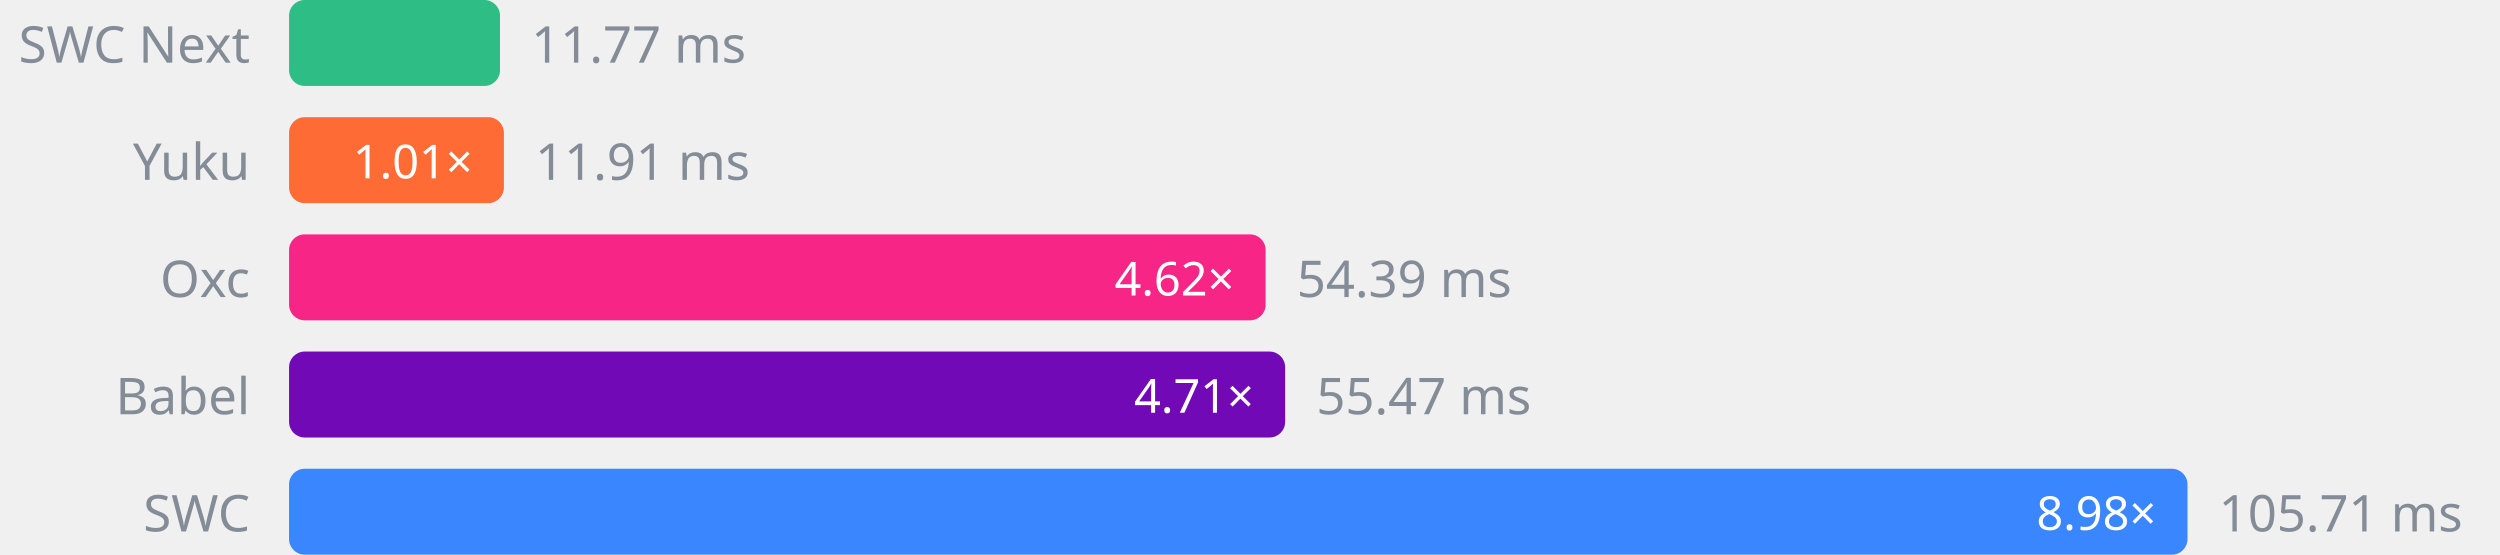
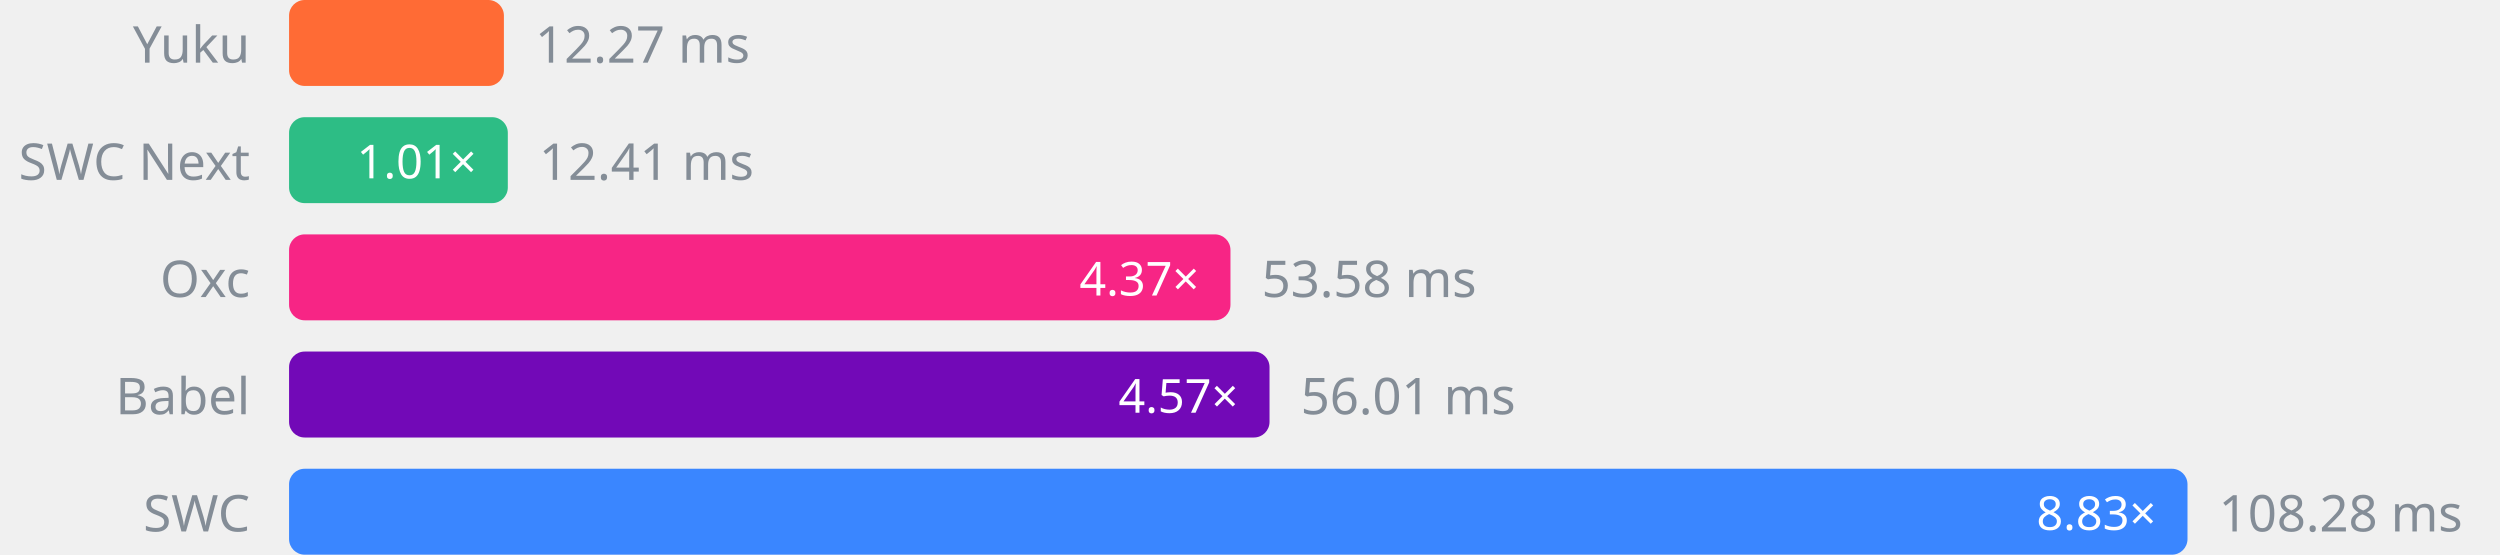
<svg xmlns="http://www.w3.org/2000/svg" width="640" height="142" viewBox="0 0 640 142">
  <style>
    text { font: 13px -apple-system, BlinkMacSystemFont, "Segoe UI", "Noto Sans", Helvetica, Arial, sans-serif; fill: #848d97; dominant-baseline: central; font-variant-numeric: tabular-nums }
    .ratio { font-size: 12px; fill: #fff }
  </style>
-   <text x="64" y="11" text-anchor="end">SWC Next</text>
-   <rect x="74" y="0" width="54" height="22" rx="4" fill="#2DBD85" />
-   <text x="136" y="11">11.77 ms</text>
-   <text x="64" y="41" text-anchor="end">Yuku</text>
-   <rect x="74" y="30" width="55" height="22" rx="4" fill="#FF6B35" />
-   <text x="137" y="41">11.91 ms</text>
-   <text class="ratio" x="121" y="41" text-anchor="end">1.01×</text>
+   <text x="64" y="11" text-anchor="end">Yuku</text>
+   <rect x="74" y="0" width="55" height="22" rx="4" fill="#FF6B35" />
+   <text x="137" y="11">12.27 ms</text>
+   <text x="64" y="41" text-anchor="end">SWC Next</text>
+   <rect x="74" y="30" width="56" height="22" rx="4" fill="#2DBD85" />
+   <text x="138" y="41">12.41 ms</text>
+   <text class="ratio" x="122" y="41" text-anchor="end">1.01×</text>
  <text x="64" y="71" text-anchor="end">Oxc</text>
-   <rect x="74" y="60" width="250" height="22" rx="4" fill="#F72585" />
-   <text x="332" y="71">54.39 ms</text>
-   <text class="ratio" x="316" y="71" text-anchor="end">4.62×</text>
+   <rect x="74" y="60" width="241" height="22" rx="4" fill="#F72585" />
+   <text x="323" y="71">53.58 ms</text>
+   <text class="ratio" x="307" y="71" text-anchor="end">4.37×</text>
  <text x="64" y="101" text-anchor="end">Babel</text>
-   <rect x="74" y="90" width="255" height="22" rx="4" fill="#7209B7" />
-   <text x="337" y="101">55.47 ms</text>
-   <text class="ratio" x="321" y="101" text-anchor="end">4.71×</text>
+   <rect x="74" y="90" width="251" height="22" rx="4" fill="#7209B7" />
+   <text x="333" y="101">56.01 ms</text>
+   <text class="ratio" x="317" y="101" text-anchor="end">4.57×</text>
  <text x="64" y="131" text-anchor="end">SWC</text>
  <rect x="74" y="120" width="486" height="22" rx="4" fill="#3A86FF" />
-   <text x="568" y="131">105.71 ms</text>
-   <text class="ratio" x="552" y="131" text-anchor="end">8.98×</text>
+   <text x="568" y="131">108.28 ms</text>
+   <text class="ratio" x="552" y="131" text-anchor="end">8.83×</text>
</svg>
